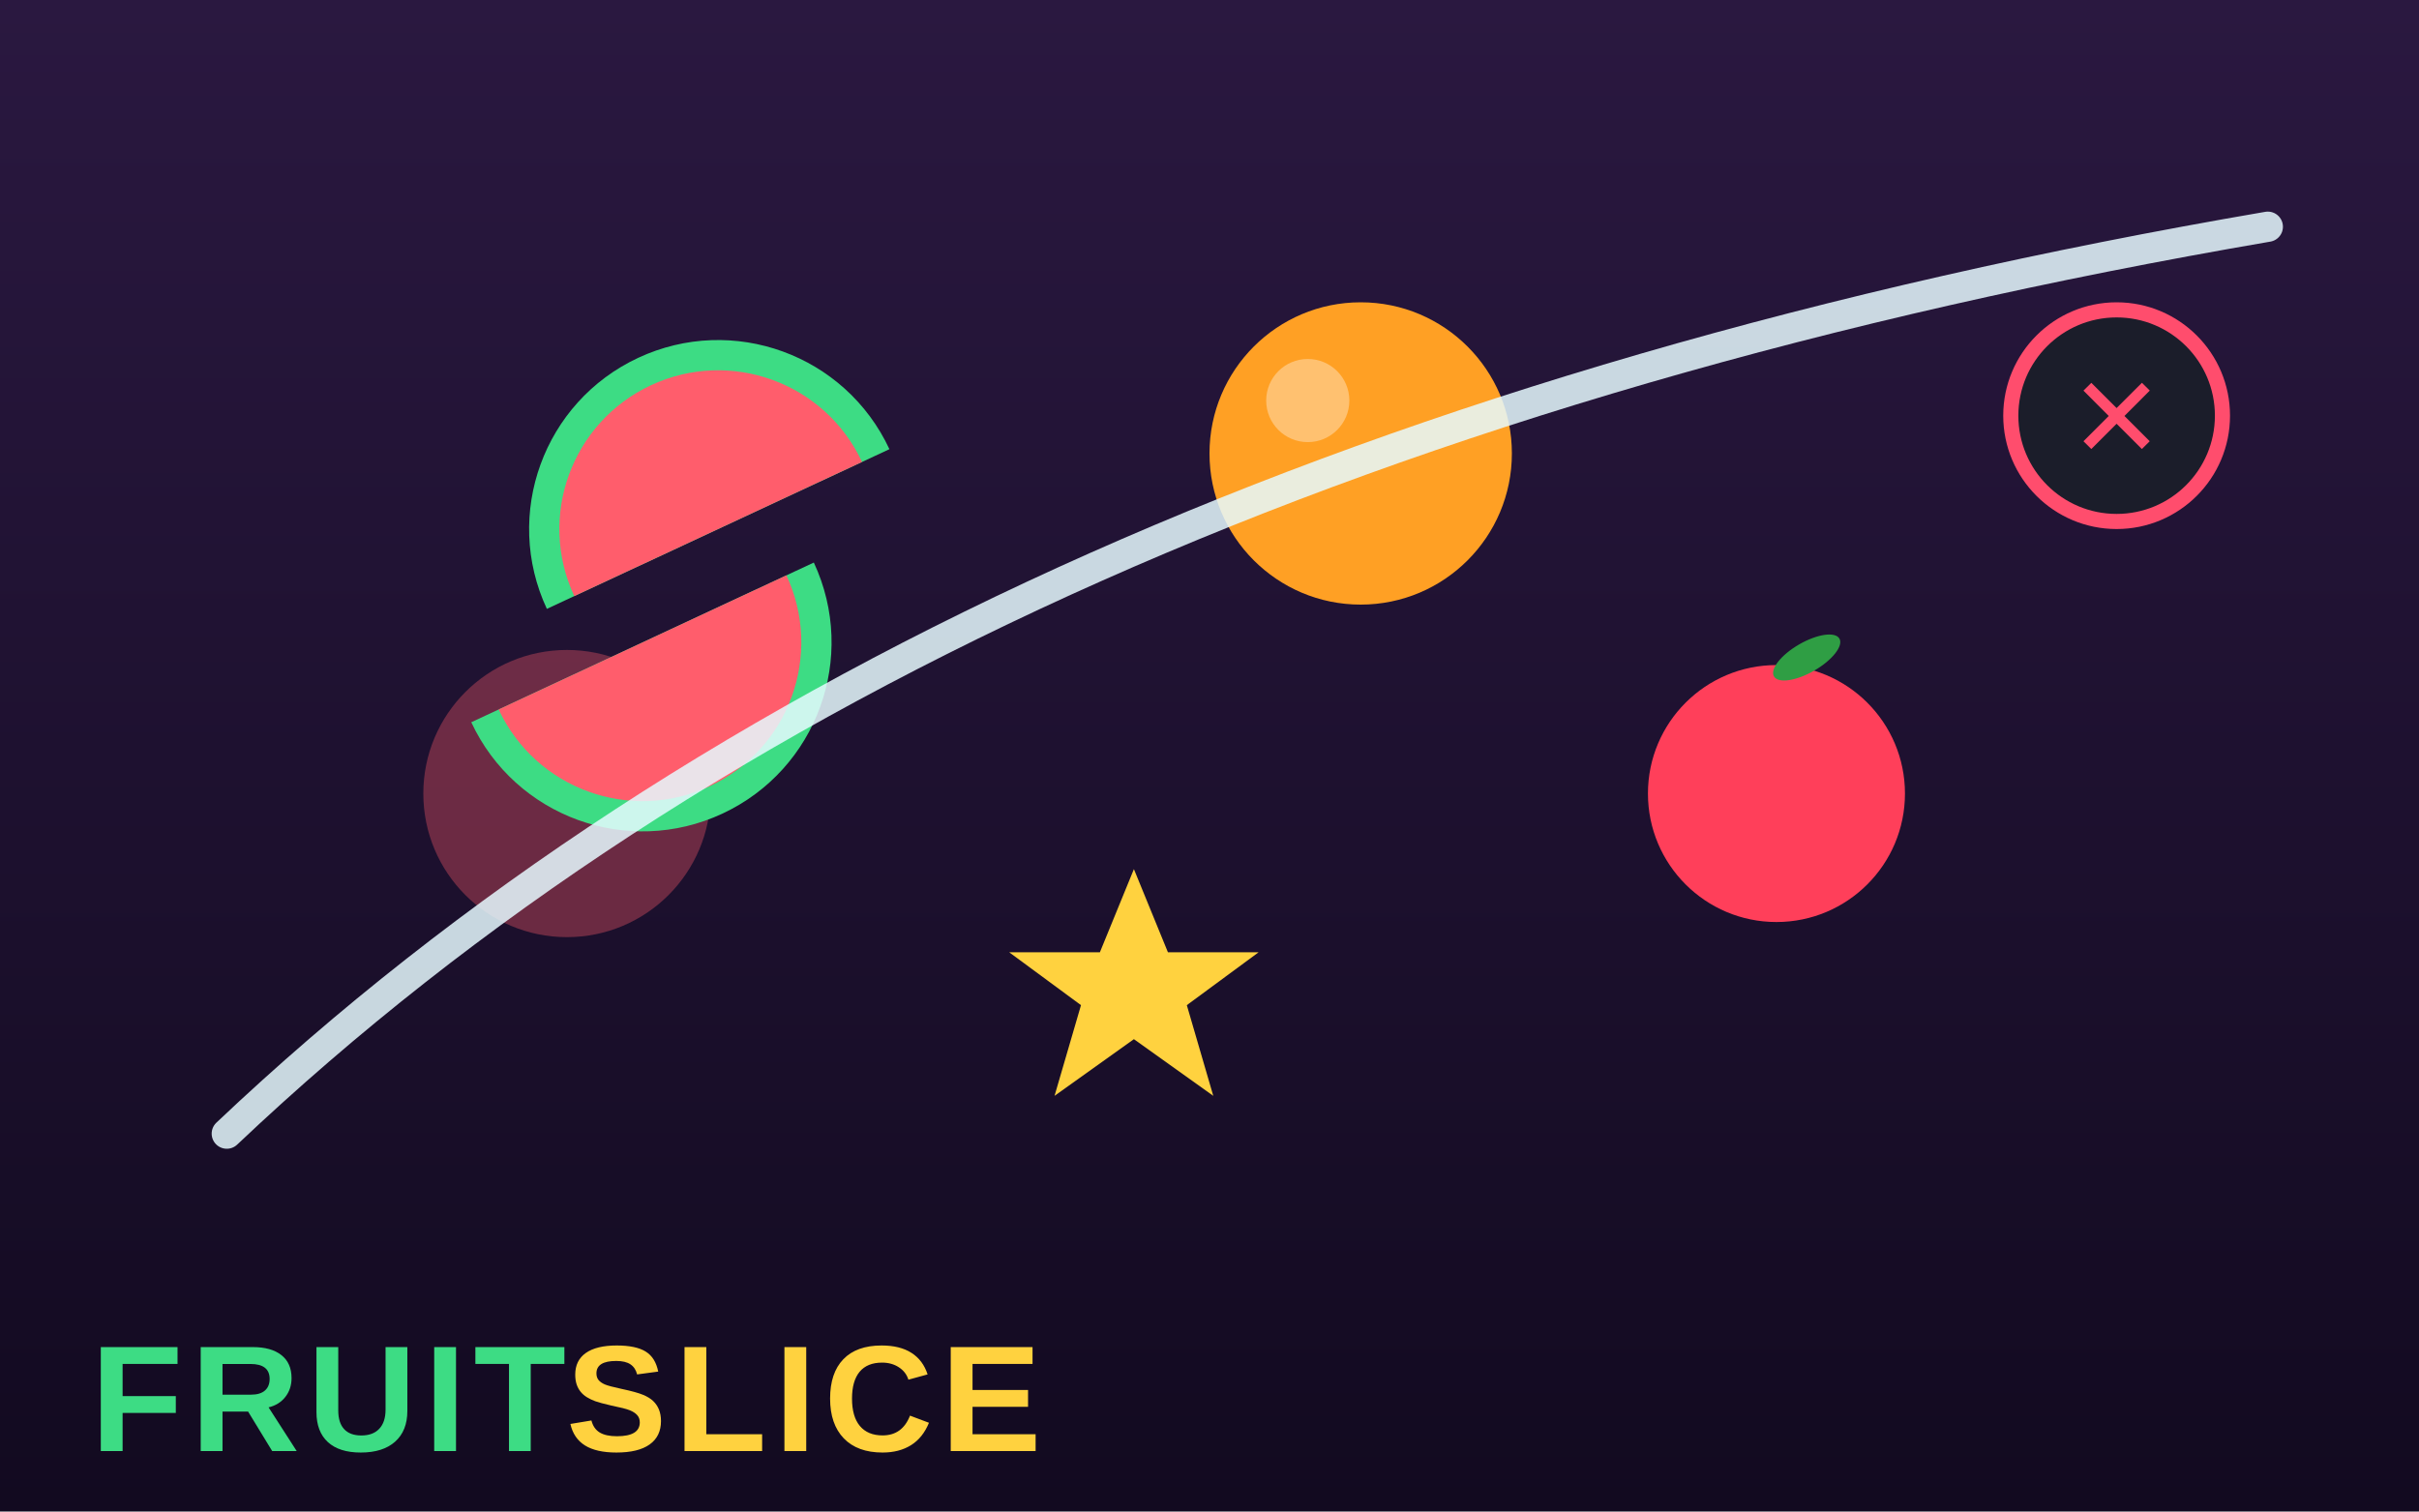
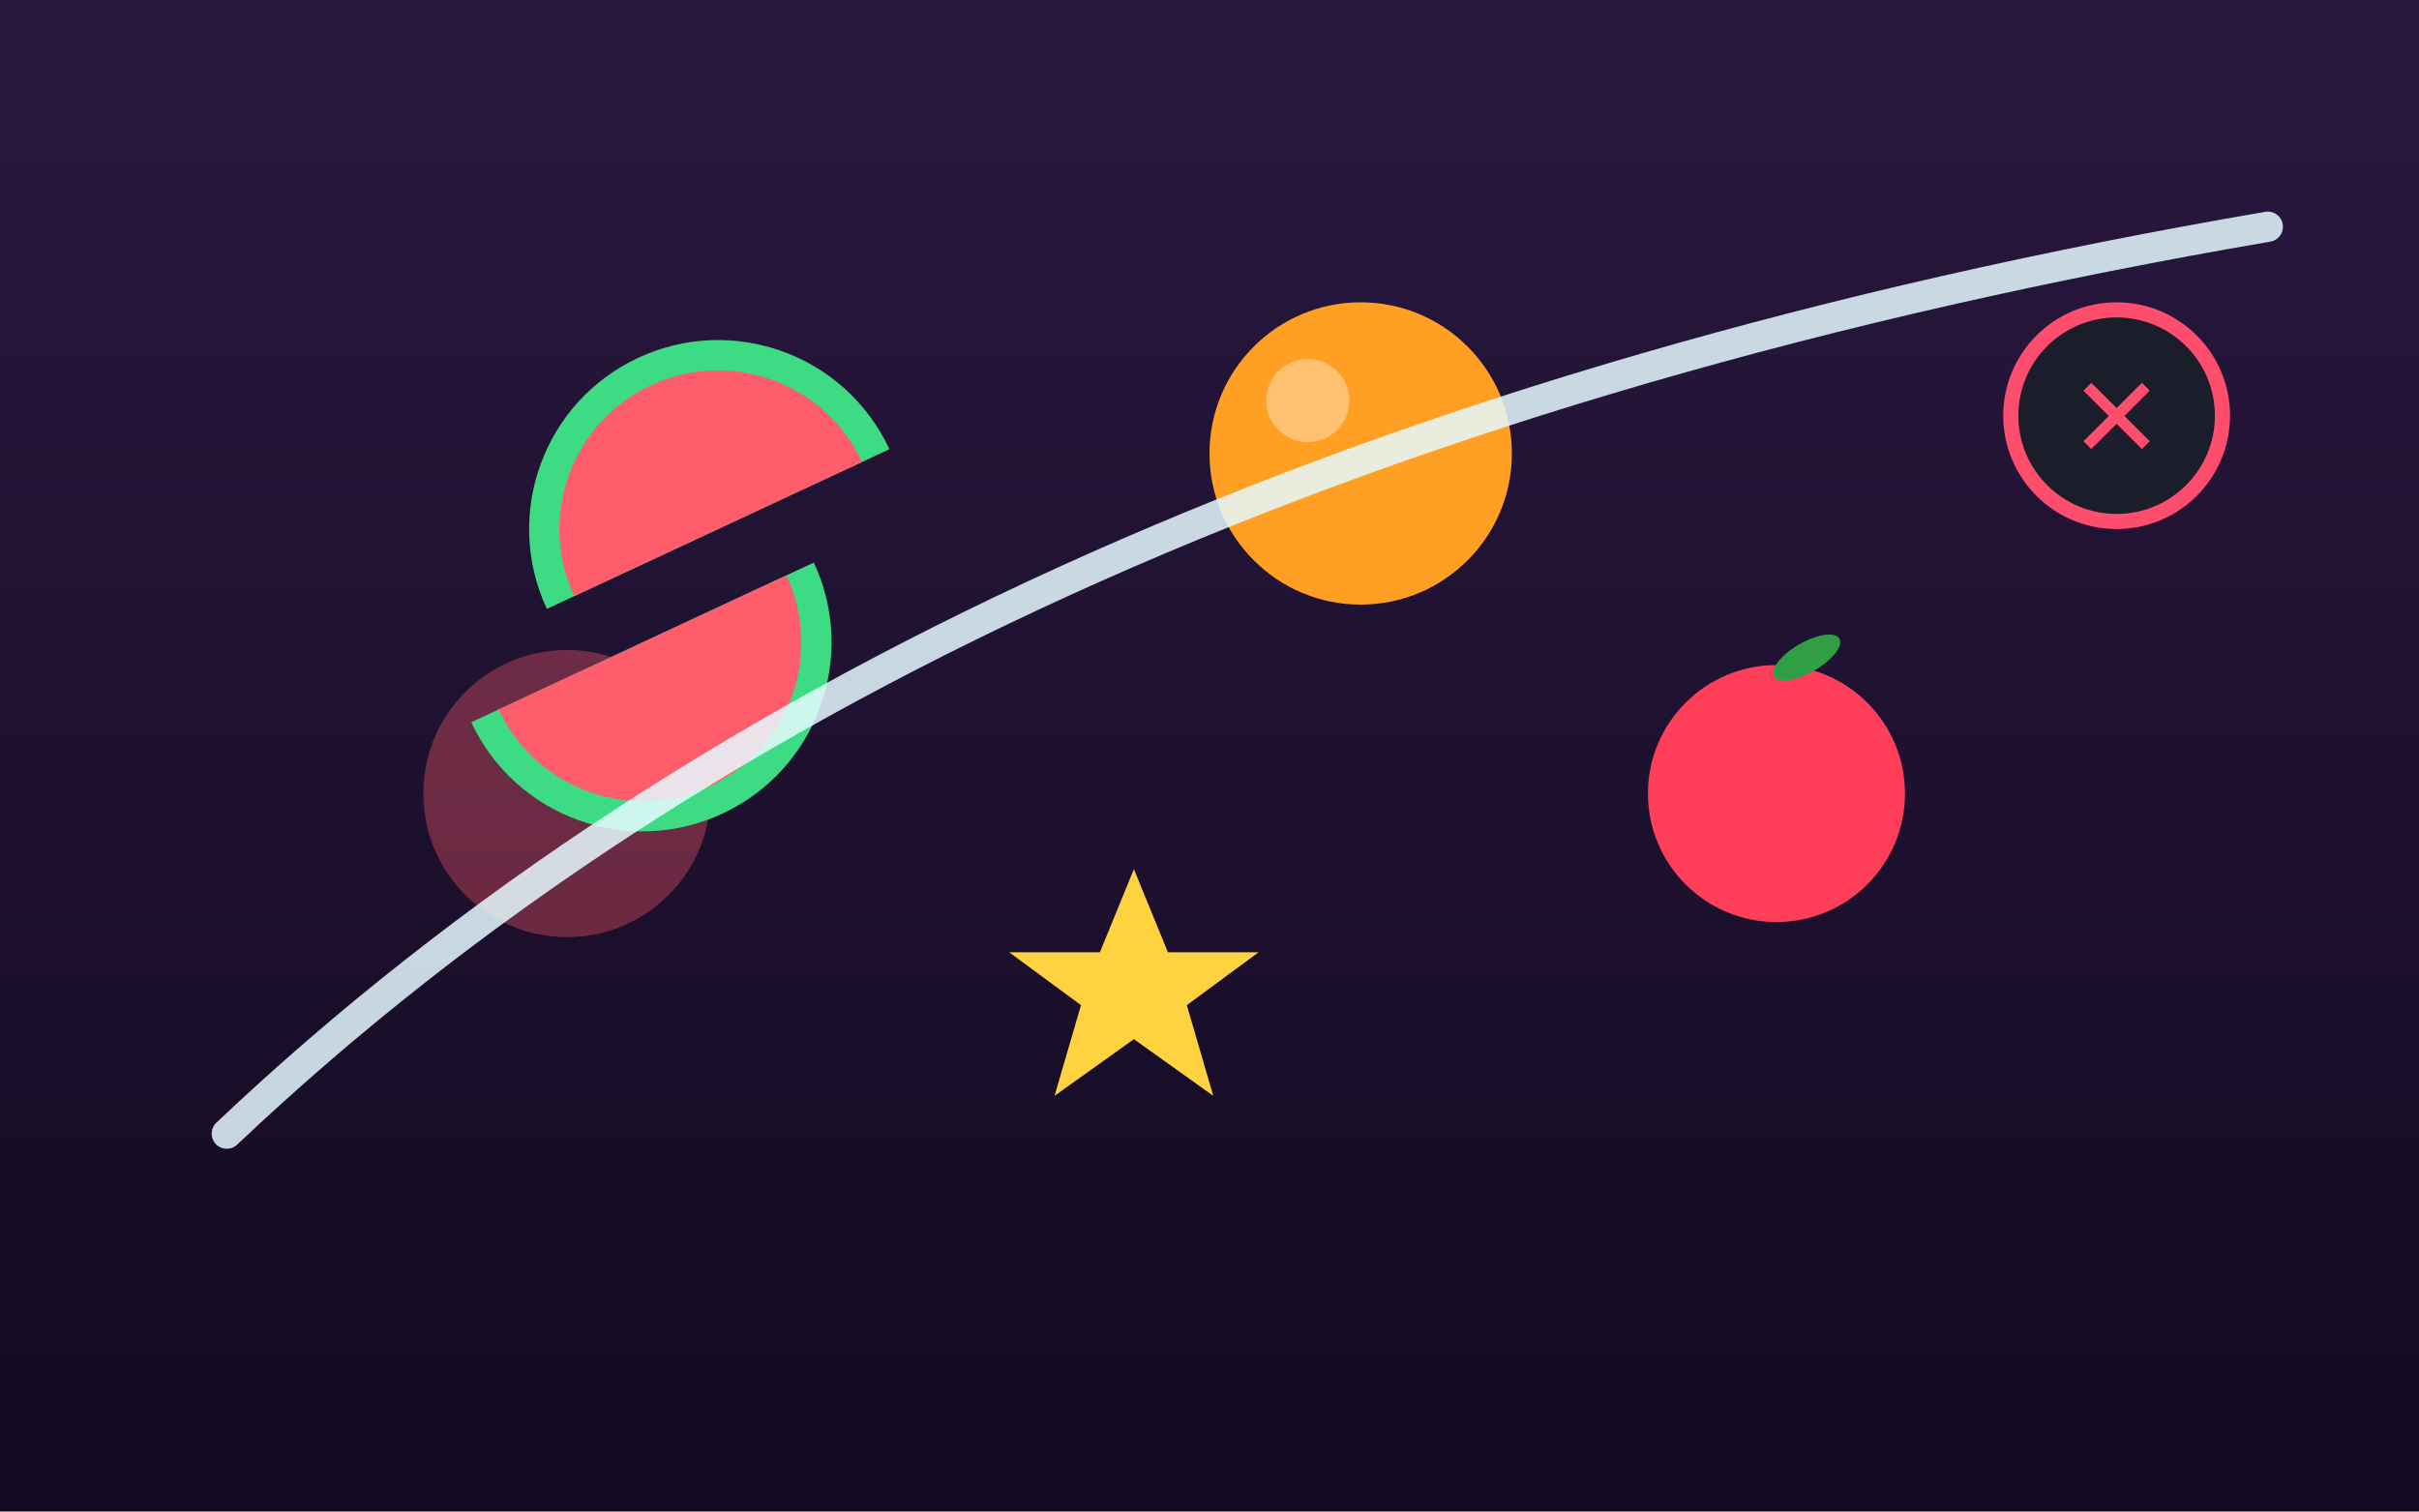
<svg xmlns="http://www.w3.org/2000/svg" viewBox="0 0 640 400" width="640" height="400">
  <defs>
    <linearGradient id="bg" x1="0" y1="0" x2="0" y2="1">
      <stop offset="0" stop-color="#2a1840" />
      <stop offset="1" stop-color="#120a20" />
    </linearGradient>
  </defs>
  <rect width="640" height="400" fill="url(#bg)" />
  <circle cx="150" cy="210" r="38" fill="#ff5d6c" fill-opacity=".35" />
  <g transform="rotate(-25 170 170)">
    <path d="M120 170 a50 50 0 0 0 100 0z" fill="#3ddc84" />
    <path d="M128 170 a42 42 0 0 0 84 0z" fill="#ff5d6c" />
  </g>
  <g transform="rotate(-25 190 140)">
    <path d="M140 140 a50 50 0 0 1 100 0z" fill="#3ddc84" />
    <path d="M148 140 a42 42 0 0 1 84 0z" fill="#ff5d6c" />
  </g>
  <circle cx="360" cy="120" r="40" fill="#ffa024" />
  <circle cx="346" cy="106" r="11" fill="#fff" fill-opacity=".35" />
  <circle cx="470" cy="210" r="34" fill="#ff3f5a" />
  <ellipse cx="478" cy="174" rx="10" ry="4" fill="#2f9e44" transform="rotate(-30 478 174)" />
  <polygon points="300,230 309,252 333,252 314,266 321,290 300,275 279,290 286,266 267,252 291,252" fill="#ffd23f" />
  <circle cx="560" cy="110" r="28" fill="#1b1d2a" stroke="#ff4d6d" stroke-width="4" />
  <text x="560" y="121" text-anchor="middle" font-family="Segoe UI, Arial" font-weight="900" font-size="30" fill="#ff4d6d">✕</text>
  <path d="M60 300 Q 250 120 600 60" stroke="#e6faff" stroke-width="8" stroke-linecap="round" fill="none" stroke-opacity=".85" />
-   <text x="24" y="384" font-family="Segoe UI, Arial, sans-serif" font-weight="900" font-size="40" fill="#3ddc84" letter-spacing="2">FRUIT<tspan fill="#ffd23f"> SLICE</tspan>
-   </text>
</svg>
